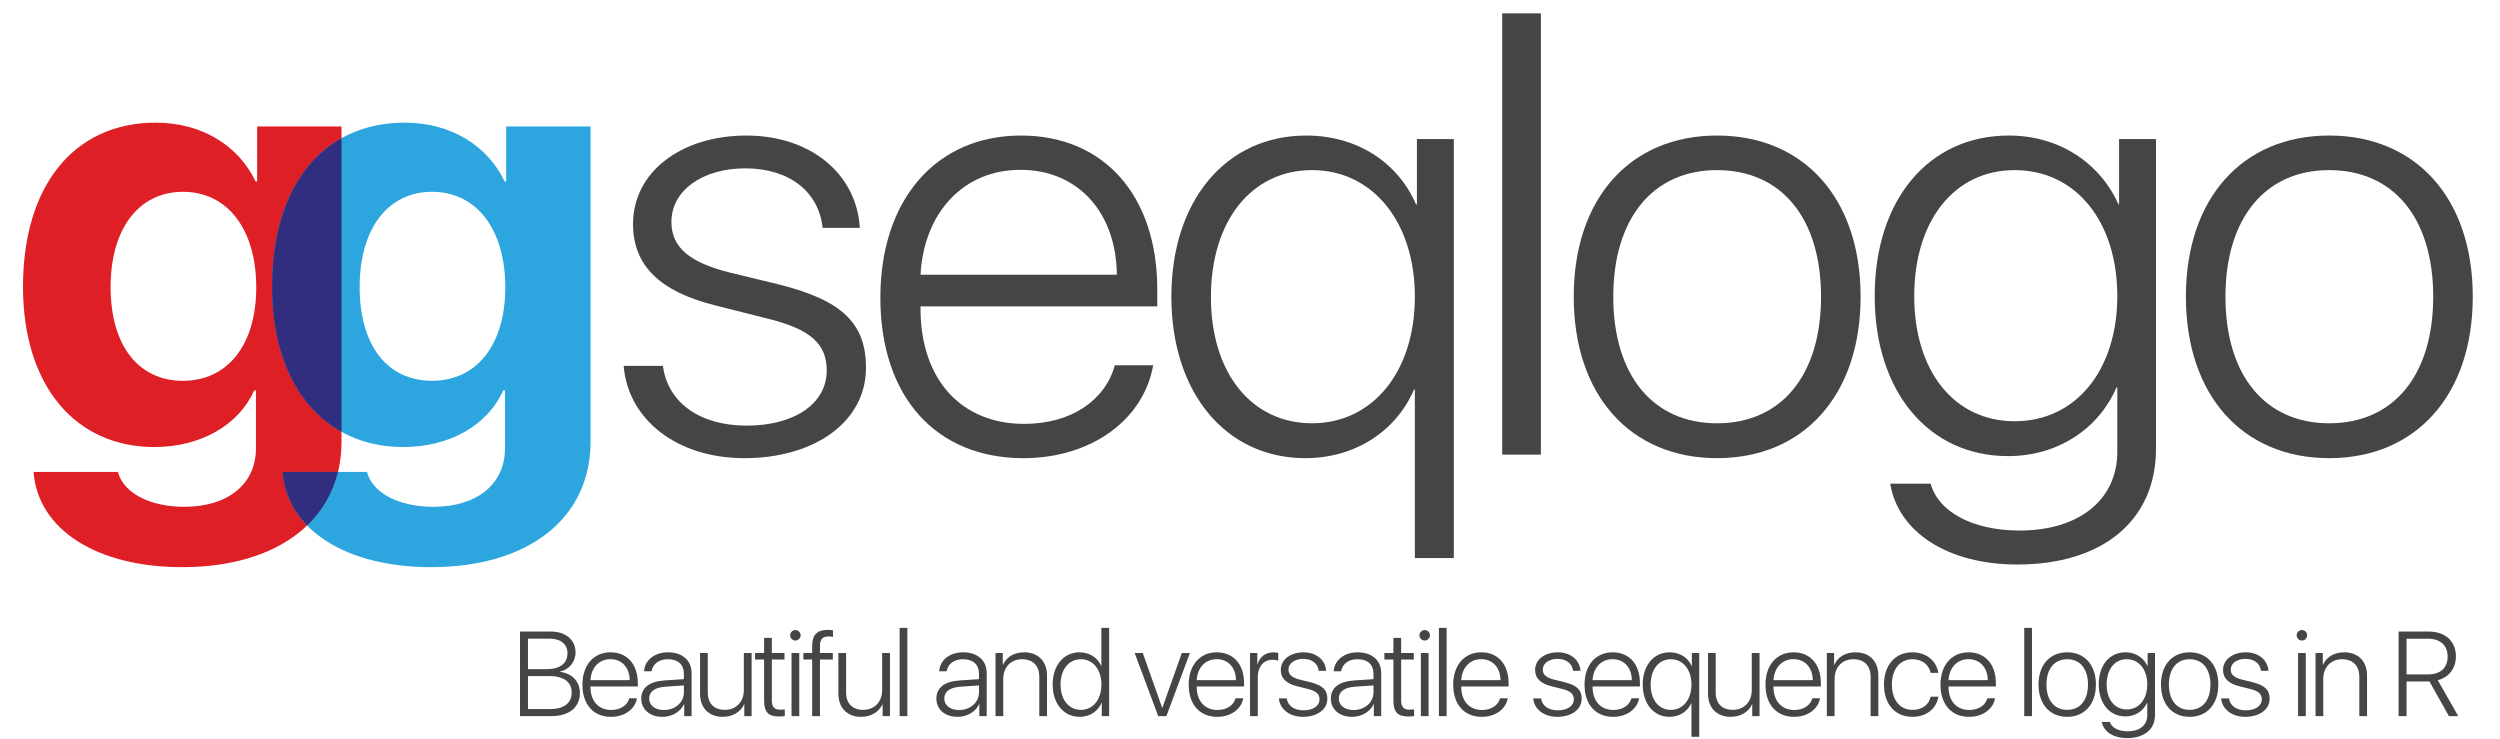
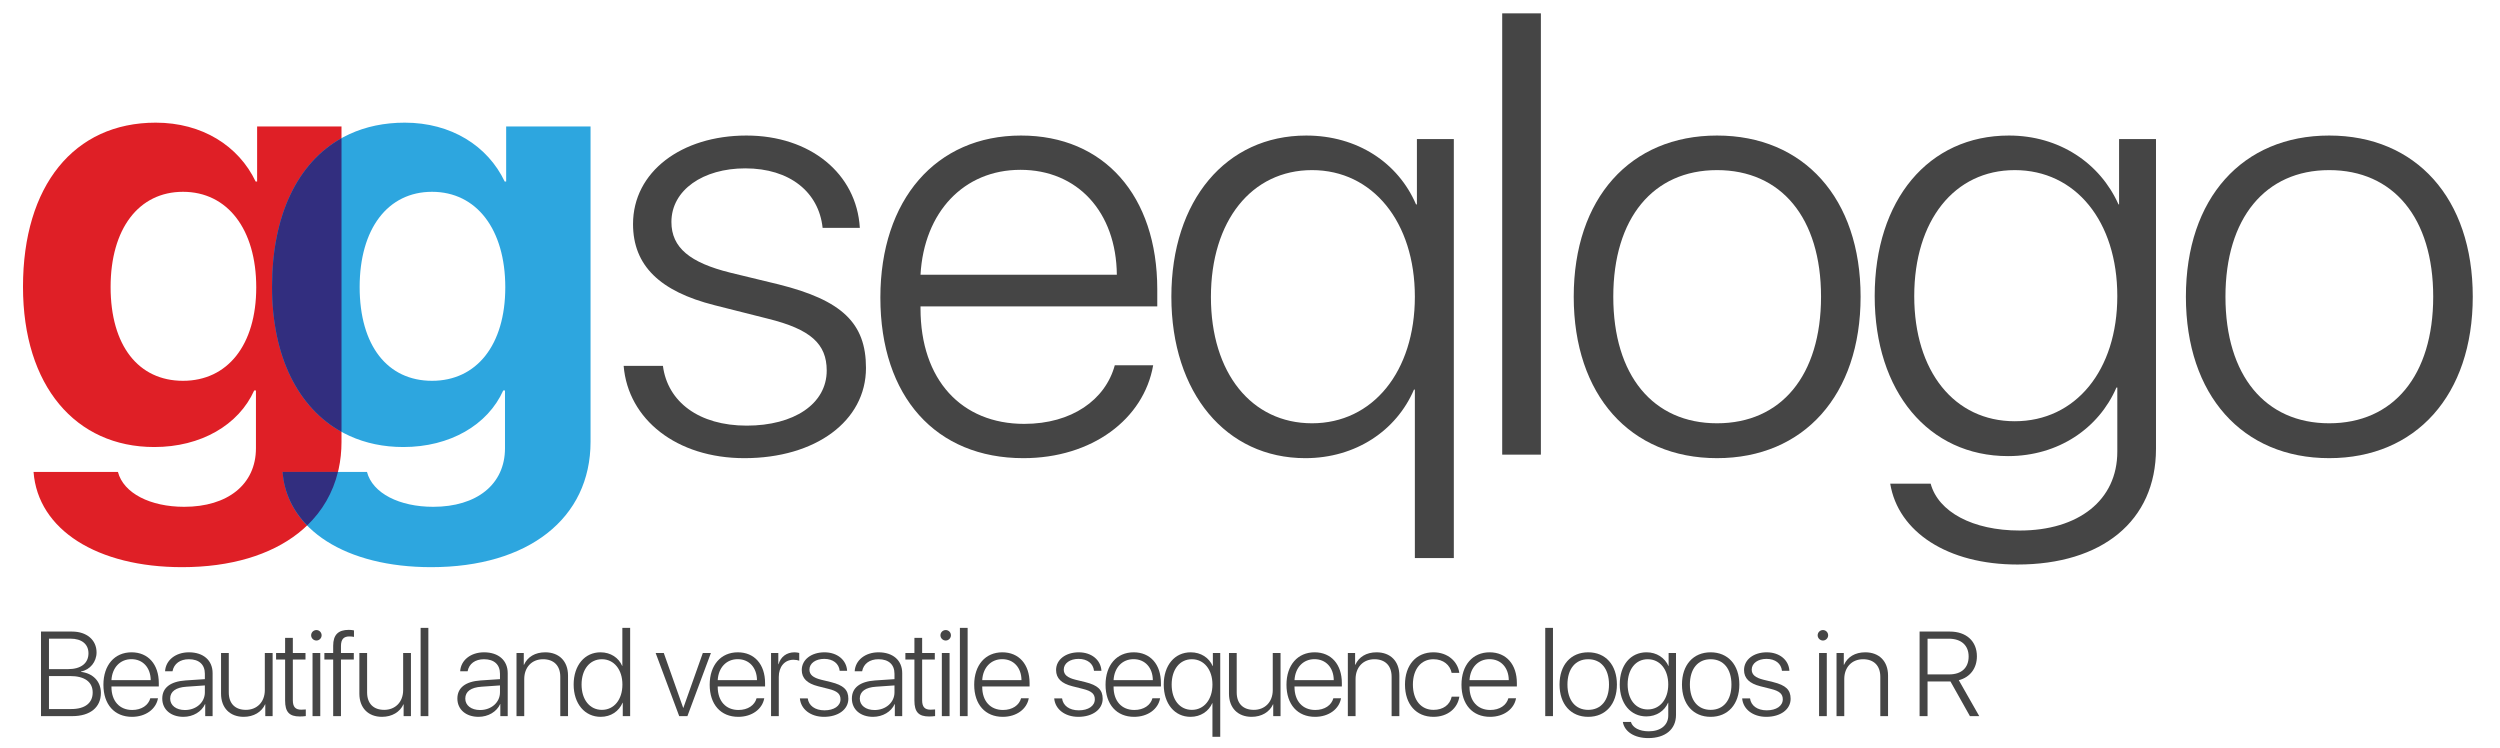
- <svg xmlns="http://www.w3.org/2000/svg" version="1.1" id="Layer_1" x="0px" y="0px" width="416.591px" height="123px" viewBox="0 0 416.591 123" style="enable-background:new 0 0 416.591 123;" xml:space="preserve">
+ <svg xmlns="http://www.w3.org/2000/svg" version="1.1" id="Layer_1" x="0px" y="0px" width="416.591px" height="124.5px" viewBox="0 0 416.591 124.5" style="enable-background:new 0 0 416.591 124.5;" xml:space="preserve">
  <g>
    <g>
      <path style="fill:#DF1F26;" d="M5.59,78.642h14.062c0.928,3.564,5.42,5.811,11.035,5.811c7.227,0,11.963-3.711,11.963-9.766    v-9.619h-0.293c-2.588,5.762-8.887,9.424-16.65,9.424c-13.086,0-21.875-10.156-21.875-26.709c0-16.846,8.496-27.344,22.119-27.344    c7.715,0,13.818,3.857,16.65,9.814h0.244v-9.18h14.062v52.539c0,12.793-10.4,20.898-26.562,20.898    C16.234,94.511,6.322,88.31,5.59,78.642z M42.699,47.88c0-9.668-4.785-15.918-12.207-15.918c-7.373,0-12.061,6.152-12.061,15.869    c0,9.766,4.639,15.625,12.061,15.625S42.699,57.5,42.699,47.88z" />
    </g>
    <g>
      <path style="fill:#2DA6DF;" d="M47.09,78.642h14.062c0.928,3.564,5.42,5.811,11.035,5.811c7.227,0,11.963-3.711,11.963-9.766    v-9.619h-0.293c-2.588,5.762-8.887,9.424-16.65,9.424c-13.086,0-21.875-10.156-21.875-26.709c0-16.846,8.496-27.344,22.119-27.344    c7.715,0,13.818,3.857,16.65,9.814h0.244v-9.18h14.062v52.539c0,12.793-10.4,20.898-26.562,20.898    C57.734,94.511,47.822,88.31,47.09,78.642z M84.199,47.88c0-9.668-4.785-15.918-12.207-15.918    c-7.373,0-12.061,6.152-12.061,15.869c0,9.766,4.639,15.625,12.061,15.625S84.199,57.5,84.199,47.88z" />
    </g>
    <g>
      <path style="fill:#322E7F;" d="M47.09,78.642c0.262,3.458,1.716,6.463,4.1,8.909c2.527-2.427,4.277-5.429,5.126-8.909H47.09z" />
      <path style="fill:#322E7F;" d="M56.908,71.953V23.032c-7.316,4.092-11.576,12.829-11.576,24.751    C45.332,59.475,49.721,67.969,56.908,71.953z" />
    </g>
  </g>
  <g>
    <path style="fill:#454545;" d="M124.383,22.586c10.645,0,18.359,6.348,18.896,15.381h-6.201c-0.635-5.957-5.469-9.912-12.891-9.912   c-7.031,0-12.305,3.613-12.305,8.936c0,4.297,3.125,6.787,9.814,8.447l8.057,1.953c10.547,2.637,14.551,6.445,14.551,13.916   c0,8.887-8.447,15.039-20.264,15.039c-11.279,0-19.385-6.445-20.117-15.381h6.543c0.781,6.006,6.006,9.961,13.965,9.961   c7.861,0,13.33-3.613,13.33-9.18c0-4.443-2.686-6.885-9.814-8.643l-8.887-2.246c-9.082-2.295-13.574-6.592-13.574-13.525   C105.486,28.641,113.543,22.586,124.383,22.586z" />
    <path style="fill:#454545;" d="M192.16,60.867c-1.562,8.984-10.205,15.479-21.631,15.479c-14.551,0-23.828-10.205-23.828-26.758   c0-16.309,9.277-27.002,23.438-27.002c13.818,0,22.705,10.01,22.705,25.635v2.832h-39.453v0.342   c0,11.914,6.836,19.238,17.285,19.238c7.91,0,13.525-4.004,15.088-9.766H192.16z M153.391,45.779h32.715   c-0.098-10.449-6.543-17.48-16.064-17.48C160.617,28.299,153.977,35.33,153.391,45.779z" />
    <path style="fill:#454545;" d="M235.963,34.061h0.146V23.172h6.152v69.824h-6.494V64.92h-0.146   c-2.93,6.836-9.717,11.426-18.115,11.426c-13.184,0-22.314-10.84-22.314-26.904s9.131-26.855,22.461-26.855   C226.197,22.586,232.984,27.127,235.963,34.061z M235.768,49.441c0-12.451-7.031-21.094-17.139-21.094   c-10.059,0-16.846,8.447-16.846,21.143s6.787,21.045,16.846,21.045C228.736,70.535,235.768,61.941,235.768,49.441z" />
    <path style="fill:#454545;" d="M250.322,2.225h6.445V75.76h-6.445V2.225z" />
    <path style="fill:#454545;" d="M262.24,49.441c0-16.406,9.424-26.855,23.877-26.855s23.926,10.449,23.926,26.855   s-9.473,26.904-23.926,26.904S262.24,65.848,262.24,49.441z M303.451,49.441c0-13.135-6.641-21.094-17.334-21.094   c-10.645,0-17.285,8.008-17.285,21.094c0,13.135,6.641,21.094,17.285,21.094C296.811,70.535,303.451,62.576,303.451,49.441z" />
    <path style="fill:#454545;" d="M314.979,80.594h6.738c1.27,4.688,6.982,7.812,14.844,7.812c9.766,0,16.26-5.029,16.26-13.135   V64.578h-0.146c-2.93,6.787-9.668,11.426-18.066,11.426c-13.232,0-22.217-10.742-22.217-26.66c0-16.064,8.984-26.758,22.363-26.758   c8.398,0,15.186,4.59,18.262,11.475h0.098V23.172h6.152v51.611c0,12.061-9.033,19.287-23.096,19.287   C324.549,94.07,316.297,88.65,314.979,80.594z M352.82,49.344c0-12.451-6.934-20.996-17.09-20.996   c-10.059,0-16.748,8.398-16.748,20.996c0,12.549,6.689,20.85,16.748,20.85C345.887,70.193,352.82,61.697,352.82,49.344z" />
    <path style="fill:#454545;" d="M364.25,49.441c0-16.406,9.424-26.855,23.877-26.855s23.926,10.449,23.926,26.855   s-9.473,26.904-23.926,26.904S364.25,65.848,364.25,49.441z M405.461,49.441c0-13.135-6.641-21.094-17.334-21.094   c-10.645,0-17.285,8.008-17.285,21.094c0,13.135,6.641,21.094,17.285,21.094C398.82,70.535,405.461,62.576,405.461,49.441z" />
  </g>
  <g>
-     <path style="fill:#454545;" d="M86.651,119.333v-14.092h5.186c2.422,0,4.072,1.396,4.072,3.477c0,1.562-1.084,2.9-2.578,3.174   v0.068c1.943,0.234,3.301,1.553,3.301,3.506c0,2.402-1.787,3.867-4.766,3.867H86.651z M87.979,111.501h3.184   c2.139,0,3.398-0.977,3.398-2.637c0-1.533-1.133-2.441-3.008-2.441h-3.574V111.501z M91.69,118.152   c2.295,0,3.574-1.006,3.574-2.754c0-1.758-1.328-2.744-3.76-2.744h-3.525v5.498H91.69z" />
-     <path style="fill:#454545;" d="M106.144,116.355c-0.312,1.797-2.041,3.096-4.326,3.096c-2.91,0-4.766-2.041-4.766-5.352   c0-3.262,1.855-5.4,4.688-5.4c2.764,0,4.541,2.002,4.541,5.127v0.566H98.39v0.068c0,2.383,1.367,3.848,3.457,3.848   c1.582,0,2.705-0.801,3.018-1.953H106.144z M98.39,113.337h6.543c-0.02-2.09-1.309-3.496-3.213-3.496   C99.835,109.841,98.507,111.248,98.39,113.337z" />
-     <path style="fill:#454545;" d="M106.857,116.404c0-1.797,1.348-2.842,3.867-3.018l3.232-0.215v-0.898   c0-1.533-0.967-2.422-2.666-2.422c-1.465,0-2.49,0.752-2.725,2.002h-1.24c0.107-1.846,1.768-3.154,3.975-3.154   c2.412,0,3.945,1.348,3.945,3.467v7.168h-1.23v-2.012h-0.029c-0.566,1.279-1.992,2.129-3.604,2.129   C108.283,119.451,106.857,118.22,106.857,116.404z M113.957,115.378v-1.162l-3.076,0.215c-1.768,0.117-2.705,0.801-2.705,1.982   c0,1.133,0.996,1.904,2.461,1.904C112.521,118.318,113.957,117.039,113.957,115.378z" />
-     <path style="fill:#454545;" d="M125.247,119.333h-1.221v-1.973h-0.029c-0.576,1.289-1.904,2.09-3.574,2.09   c-2.285,0-3.77-1.484-3.77-3.857v-6.777h1.289v6.562c0,1.875,1.074,2.91,2.852,2.91c1.836,0,3.154-1.299,3.154-3.291v-6.182h1.299   V119.333z" />
-     <path style="fill:#454545;" d="M128.617,106.296v2.52h2.109v1.084h-2.109v6.797c0,1.094,0.43,1.562,1.406,1.562   c0.137,0,0.674-0.029,0.752-0.039v1.104c-0.137,0.039-0.732,0.068-1.006,0.068c-1.738,0-2.441-0.752-2.441-2.646V109.9h-1.504   v-1.084h1.504v-2.52H128.617z" />
-     <path style="fill:#454545;" d="M131.665,105.867c0-0.488,0.4-0.879,0.879-0.879s0.869,0.391,0.869,0.879   c0,0.469-0.391,0.869-0.869,0.869S131.665,106.335,131.665,105.867z M131.899,108.816h1.289v10.518h-1.289V108.816z" />
-     <path style="fill:#454545;" d="M135.337,109.9h-1.465v-1.084h1.465v-1.201c0-1.846,0.85-2.656,2.598-2.656   c0.322,0,0.605,0.029,0.869,0.088v1.084c-0.215-0.049-0.498-0.078-0.762-0.078c-0.938,0-1.396,0.449-1.406,1.582v1.182h2.139v1.084   h-2.139v9.434h-1.299V109.9z" />
-     <path style="fill:#454545;" d="M148.297,119.333h-1.221v-1.973h-0.029c-0.576,1.289-1.904,2.09-3.574,2.09   c-2.285,0-3.77-1.484-3.77-3.857v-6.777h1.289v6.562c0,1.875,1.074,2.91,2.852,2.91c1.836,0,3.154-1.299,3.154-3.291v-6.182h1.299   V119.333z" />
-     <path style="fill:#454545;" d="M149.909,104.626h1.289v14.707h-1.289V104.626z" />
-     <path style="fill:#454545;" d="M156.034,116.404c0-1.797,1.348-2.842,3.867-3.018l3.232-0.215v-0.898   c0-1.533-0.967-2.422-2.666-2.422c-1.465,0-2.49,0.752-2.725,2.002h-1.24c0.107-1.846,1.768-3.154,3.975-3.154   c2.412,0,3.945,1.348,3.945,3.467v7.168h-1.23v-2.012h-0.029c-0.566,1.279-1.992,2.129-3.604,2.129   C157.459,119.451,156.034,118.22,156.034,116.404z M163.133,115.378v-1.162l-3.076,0.215c-1.768,0.117-2.705,0.801-2.705,1.982   c0,1.133,0.996,1.904,2.461,1.904C161.698,118.318,163.133,117.039,163.133,115.378z" />
-     <path style="fill:#454545;" d="M165.888,108.816h1.211v1.963h0.039c0.586-1.309,1.836-2.08,3.535-2.08   c2.314,0,3.799,1.484,3.799,3.867v6.768h-1.289v-6.562c0-1.855-1.084-2.92-2.871-2.92c-1.875,0-3.135,1.338-3.135,3.301v6.182   h-1.289V108.816z" />
-     <path style="fill:#454545;" d="M175.41,114.07c0-3.213,1.855-5.371,4.473-5.371c1.699,0,3.047,0.918,3.613,2.275h0.029v-6.348   h1.299v14.707h-1.23v-2.236h-0.029c-0.605,1.426-1.943,2.354-3.652,2.354C177.275,119.451,175.41,117.283,175.41,114.07z    M176.729,114.07c0,2.539,1.377,4.219,3.389,4.219c2.021,0,3.418-1.709,3.418-4.219c0-2.49-1.396-4.219-3.418-4.219   C178.105,109.851,176.729,111.541,176.729,114.07z" />
-     <path style="fill:#454545;" d="M194.367,119.333H193l-3.926-10.518h1.357l3.232,9.141h0.029l3.242-9.141h1.348L194.367,119.333z" />
-     <path style="fill:#454545;" d="M207.17,116.355c-0.312,1.797-2.041,3.096-4.326,3.096c-2.91,0-4.766-2.041-4.766-5.352   c0-3.262,1.855-5.4,4.688-5.4c2.764,0,4.541,2.002,4.541,5.127v0.566h-7.891v0.068c0,2.383,1.367,3.848,3.457,3.848   c1.582,0,2.705-0.801,3.018-1.953H207.17z M199.417,113.337h6.543c-0.02-2.09-1.309-3.496-3.213-3.496   C200.862,109.841,199.534,111.248,199.417,113.337z" />
-     <path style="fill:#454545;" d="M208.304,108.816h1.211v1.865h0.039c0.361-1.25,1.357-1.982,2.666-1.982   c0.273,0,0.615,0.059,0.781,0.107v1.289c-0.166-0.078-0.596-0.156-0.957-0.156c-1.494,0-2.451,1.172-2.451,2.871v6.523h-1.289   V108.816z" />
-     <path style="fill:#454545;" d="M217.201,108.699c2.129,0,3.672,1.27,3.779,3.076h-1.24c-0.127-1.191-1.094-1.982-2.578-1.982   c-1.406,0-2.461,0.723-2.461,1.787c0,0.859,0.625,1.357,1.963,1.689l1.611,0.391c2.109,0.527,2.91,1.289,2.91,2.783   c0,1.777-1.689,3.008-4.053,3.008c-2.256,0-3.877-1.289-4.023-3.076h1.309c0.156,1.201,1.201,1.992,2.793,1.992   c1.572,0,2.666-0.723,2.666-1.836c0-0.889-0.537-1.377-1.963-1.729l-1.777-0.449c-1.816-0.459-2.715-1.318-2.715-2.705   C213.422,109.91,215.033,108.699,217.201,108.699z" />
-     <path style="fill:#454545;" d="M221.772,116.404c0-1.797,1.348-2.842,3.867-3.018l3.232-0.215v-0.898   c0-1.533-0.967-2.422-2.666-2.422c-1.465,0-2.49,0.752-2.725,2.002h-1.24c0.107-1.846,1.768-3.154,3.975-3.154   c2.412,0,3.945,1.348,3.945,3.467v7.168h-1.23v-2.012h-0.029c-0.566,1.279-1.992,2.129-3.604,2.129   C223.198,119.451,221.772,118.22,221.772,116.404z M228.872,115.378v-1.162l-3.076,0.215c-1.768,0.117-2.705,0.801-2.705,1.982   c0,1.133,0.996,1.904,2.461,1.904C227.437,118.318,228.872,117.039,228.872,115.378z" />
-     <path style="fill:#454545;" d="M233.482,106.296v2.52h2.109v1.084h-2.109v6.797c0,1.094,0.43,1.562,1.406,1.562   c0.137,0,0.674-0.029,0.752-0.039v1.104c-0.137,0.039-0.732,0.068-1.006,0.068c-1.738,0-2.441-0.752-2.441-2.646V109.9h-1.504   v-1.084h1.504v-2.52H233.482z" />
-     <path style="fill:#454545;" d="M236.53,105.867c0-0.488,0.4-0.879,0.879-0.879s0.869,0.391,0.869,0.879   c0,0.469-0.391,0.869-0.869,0.869S236.53,106.335,236.53,105.867z M236.764,108.816h1.289v10.518h-1.289V108.816z" />
-     <path style="fill:#454545;" d="M239.773,104.626h1.289v14.707h-1.289V104.626z" />
-     <path style="fill:#454545;" d="M251.248,116.355c-0.312,1.797-2.041,3.096-4.326,3.096c-2.91,0-4.766-2.041-4.766-5.352   c0-3.262,1.855-5.4,4.688-5.4c2.764,0,4.541,2.002,4.541,5.127v0.566h-7.891v0.068c0,2.383,1.367,3.848,3.457,3.848   c1.582,0,2.705-0.801,3.018-1.953H251.248z M243.494,113.337h6.543c-0.02-2.09-1.309-3.496-3.213-3.496   C244.939,109.841,243.611,111.248,243.494,113.337z" />
-     <path style="fill:#454545;" d="M259.58,108.699c2.129,0,3.672,1.27,3.779,3.076h-1.24c-0.127-1.191-1.094-1.982-2.578-1.982   c-1.406,0-2.461,0.723-2.461,1.787c0,0.859,0.625,1.357,1.963,1.689l1.611,0.391c2.109,0.527,2.91,1.289,2.91,2.783   c0,1.777-1.689,3.008-4.053,3.008c-2.256,0-3.877-1.289-4.023-3.076h1.309c0.156,1.201,1.201,1.992,2.793,1.992   c1.572,0,2.666-0.723,2.666-1.836c0-0.889-0.537-1.377-1.963-1.729l-1.777-0.449c-1.816-0.459-2.715-1.318-2.715-2.705   C255.8,109.91,257.412,108.699,259.58,108.699z" />
-     <path style="fill:#454545;" d="M273.135,116.355c-0.312,1.797-2.041,3.096-4.326,3.096c-2.91,0-4.766-2.041-4.766-5.352   c0-3.262,1.855-5.4,4.688-5.4c2.764,0,4.541,2.002,4.541,5.127v0.566h-7.891v0.068c0,2.383,1.367,3.848,3.457,3.848   c1.582,0,2.705-0.801,3.018-1.953H273.135z M265.381,113.337h6.543c-0.02-2.09-1.309-3.496-3.213-3.496   C266.827,109.841,265.499,111.248,265.381,113.337z" />
-     <path style="fill:#454545;" d="M281.896,110.994h0.029v-2.178h1.23v13.965h-1.299v-5.615h-0.029   c-0.586,1.367-1.943,2.285-3.623,2.285c-2.637,0-4.463-2.168-4.463-5.381s1.826-5.371,4.492-5.371   C279.943,108.699,281.3,109.607,281.896,110.994z M281.857,114.07c0-2.49-1.406-4.219-3.428-4.219   c-2.012,0-3.369,1.689-3.369,4.229s1.357,4.209,3.369,4.209C280.451,118.289,281.857,116.57,281.857,114.07z" />
-     <path style="fill:#454545;" d="M293.205,119.333h-1.221v-1.973h-0.029c-0.576,1.289-1.904,2.09-3.574,2.09   c-2.285,0-3.77-1.484-3.77-3.857v-6.777h1.289v6.562c0,1.875,1.074,2.91,2.852,2.91c1.836,0,3.154-1.299,3.154-3.291v-6.182h1.299   V119.333z" />
-     <path style="fill:#454545;" d="M303.284,116.355c-0.312,1.797-2.041,3.096-4.326,3.096c-2.91,0-4.766-2.041-4.766-5.352   c0-3.262,1.855-5.4,4.688-5.4c2.764,0,4.541,2.002,4.541,5.127v0.566h-7.891v0.068c0,2.383,1.367,3.848,3.457,3.848   c1.582,0,2.705-0.801,3.018-1.953H303.284z M295.53,113.337h6.543c-0.02-2.09-1.309-3.496-3.213-3.496   C296.976,109.841,295.647,111.248,295.53,113.337z" />
-     <path style="fill:#454545;" d="M304.417,108.816h1.211v1.963h0.039c0.586-1.309,1.836-2.08,3.535-2.08   c2.314,0,3.799,1.484,3.799,3.867v6.768h-1.289v-6.562c0-1.855-1.084-2.92-2.871-2.92c-1.875,0-3.135,1.338-3.135,3.301v6.182   h-1.289V108.816z" />
-     <path style="fill:#454545;" d="M321.713,112.126c-0.254-1.289-1.357-2.275-3.037-2.275c-2.061,0-3.418,1.66-3.418,4.219   c0,2.607,1.367,4.219,3.428,4.219c1.611,0,2.734-0.82,3.037-2.197h1.279c-0.303,1.982-1.992,3.359-4.316,3.359   c-2.861,0-4.746-2.061-4.746-5.381c0-3.252,1.875-5.371,4.727-5.371c2.461,0,4.072,1.572,4.326,3.428H321.713z" />
-     <path style="fill:#454545;" d="M332.447,116.355c-0.312,1.797-2.041,3.096-4.326,3.096c-2.91,0-4.766-2.041-4.766-5.352   c0-3.262,1.855-5.4,4.688-5.4c2.764,0,4.541,2.002,4.541,5.127v0.566h-7.891v0.068c0,2.383,1.367,3.848,3.457,3.848   c1.582,0,2.705-0.801,3.018-1.953H332.447z M324.693,113.337h6.543c-0.02-2.09-1.309-3.496-3.213-3.496   C326.138,109.841,324.81,111.248,324.693,113.337z" />
-     <path style="fill:#454545;" d="M337.312,104.626h1.289v14.707h-1.289V104.626z" />
-     <path style="fill:#454545;" d="M339.695,114.07c0-3.281,1.885-5.371,4.775-5.371s4.785,2.09,4.785,5.371s-1.895,5.381-4.785,5.381   S339.695,117.351,339.695,114.07z M347.937,114.07c0-2.627-1.328-4.219-3.467-4.219c-2.129,0-3.457,1.602-3.457,4.219   c0,2.627,1.328,4.219,3.457,4.219C346.609,118.289,347.937,116.697,347.937,114.07z" />
-     <path style="fill:#454545;" d="M350.243,120.3h1.348c0.254,0.938,1.396,1.562,2.969,1.562c1.953,0,3.252-1.006,3.252-2.627v-2.139   h-0.029c-0.586,1.357-1.934,2.285-3.613,2.285c-2.646,0-4.443-2.148-4.443-5.332c0-3.213,1.797-5.352,4.473-5.352   c1.68,0,3.037,0.918,3.652,2.295h0.02v-2.178h1.23v10.322c0,2.412-1.807,3.857-4.619,3.857   C352.157,122.996,350.506,121.912,350.243,120.3z M357.811,114.05c0-2.49-1.387-4.199-3.418-4.199c-2.012,0-3.35,1.68-3.35,4.199   c0,2.51,1.338,4.17,3.35,4.17C356.424,118.22,357.811,116.521,357.811,114.05z" />
-     <path style="fill:#454545;" d="M360.097,114.07c0-3.281,1.885-5.371,4.775-5.371s4.785,2.09,4.785,5.371s-1.895,5.381-4.785,5.381   S360.097,117.351,360.097,114.07z M368.339,114.07c0-2.627-1.328-4.219-3.467-4.219c-2.129,0-3.457,1.602-3.457,4.219   c0,2.627,1.328,4.219,3.457,4.219C367.011,118.289,368.339,116.697,368.339,114.07z" />
-     <path style="fill:#454545;" d="M374.219,108.699c2.129,0,3.672,1.27,3.779,3.076h-1.24c-0.127-1.191-1.094-1.982-2.578-1.982   c-1.406,0-2.461,0.723-2.461,1.787c0,0.859,0.625,1.357,1.963,1.689l1.611,0.391c2.109,0.527,2.91,1.289,2.91,2.783   c0,1.777-1.689,3.008-4.053,3.008c-2.256,0-3.877-1.289-4.023-3.076h1.309c0.156,1.201,1.201,1.992,2.793,1.992   c1.572,0,2.666-0.723,2.666-1.836c0-0.889-0.537-1.377-1.963-1.729l-1.777-0.449c-1.816-0.459-2.715-1.318-2.715-2.705   C370.439,109.91,372.051,108.699,374.219,108.699z" />
-     <path style="fill:#454545;" d="M382.707,105.867c0-0.488,0.4-0.879,0.879-0.879s0.869,0.391,0.869,0.879   c0,0.469-0.391,0.869-0.869,0.869S382.707,106.335,382.707,105.867z M382.941,108.816h1.289v10.518h-1.289V108.816z" />
-     <path style="fill:#454545;" d="M385.852,108.816h1.211v1.963h0.039c0.586-1.309,1.836-2.08,3.535-2.08   c2.314,0,3.799,1.484,3.799,3.867v6.768h-1.289v-6.562c0-1.855-1.084-2.92-2.871-2.92c-1.875,0-3.135,1.338-3.135,3.301v6.182   h-1.289V108.816z" />
-     <path style="fill:#454545;" d="M401.02,119.333h-1.328v-14.092h5.039c2.754,0,4.512,1.611,4.512,4.121   c0,1.992-1.133,3.496-3.018,3.984l3.408,5.986h-1.553l-3.242-5.771c-0.059,0-0.146,0-0.215,0h-3.604V119.333z M401.02,112.38h3.604   c2.041,0,3.242-1.094,3.242-2.979c0-1.865-1.24-2.969-3.291-2.969h-3.555V112.38z" />
+     <path style="fill:#454545;" d="M6.832,119.333v-14.092h5.186c2.422,0,4.072,1.396,4.072,3.477c0,1.562-1.084,2.9-2.578,3.174v0.068   c1.943,0.234,3.301,1.553,3.301,3.506c0,2.402-1.787,3.867-4.766,3.867H6.832z M8.16,111.501h3.184   c2.139,0,3.398-0.977,3.398-2.637c0-1.533-1.133-2.441-3.008-2.441H8.16V111.501z M11.871,118.152c2.295,0,3.574-1.006,3.574-2.754   c0-1.758-1.328-2.744-3.76-2.744H8.16v5.498H11.871z" />
+     <path style="fill:#454545;" d="M26.325,116.355c-0.312,1.797-2.041,3.096-4.326,3.096c-2.91,0-4.766-2.041-4.766-5.352   c0-3.262,1.855-5.4,4.688-5.4c2.764,0,4.541,2.002,4.541,5.127v0.566h-7.891v0.068c0,2.383,1.367,3.848,3.457,3.848   c1.582,0,2.705-0.801,3.018-1.953H26.325z M18.571,113.337h6.543c-0.02-2.09-1.309-3.496-3.213-3.496   C20.017,109.841,18.688,111.248,18.571,113.337z" />
+     <path style="fill:#454545;" d="M27.039,116.404c0-1.797,1.348-2.842,3.867-3.018l3.232-0.215v-0.898   c0-1.533-0.967-2.422-2.666-2.422c-1.465,0-2.49,0.752-2.725,2.002h-1.24c0.107-1.846,1.768-3.154,3.975-3.154   c2.412,0,3.945,1.348,3.945,3.467v7.168h-1.23v-2.012h-0.029c-0.566,1.279-1.992,2.129-3.604,2.129   C28.464,119.451,27.039,118.22,27.039,116.404z M34.138,115.378v-1.162l-3.076,0.215c-1.768,0.117-2.705,0.801-2.705,1.982   c0,1.133,0.996,1.904,2.461,1.904C32.703,118.318,34.138,117.039,34.138,115.378z" />
+     <path style="fill:#454545;" d="M45.428,119.333h-1.221v-1.973h-0.029c-0.576,1.289-1.904,2.09-3.574,2.09   c-2.285,0-3.77-1.484-3.77-3.857v-6.777h1.289v6.562c0,1.875,1.074,2.91,2.852,2.91c1.836,0,3.154-1.299,3.154-3.291v-6.182h1.299   V119.333z" />
+     <path style="fill:#454545;" d="M48.798,106.296v2.52h2.109v1.084h-2.109v6.797c0,1.094,0.43,1.562,1.406,1.562   c0.137,0,0.674-0.029,0.752-0.039v1.104c-0.137,0.039-0.732,0.068-1.006,0.068c-1.738,0-2.441-0.752-2.441-2.646V109.9h-1.504   v-1.084h1.504v-2.52H48.798z" />
+     <path style="fill:#454545;" d="M51.846,105.867c0-0.488,0.4-0.879,0.879-0.879s0.869,0.391,0.869,0.879   c0,0.469-0.391,0.869-0.869,0.869S51.846,106.335,51.846,105.867z M52.08,108.816h1.289v10.518H52.08V108.816z" />
+     <path style="fill:#454545;" d="M55.519,109.9h-1.465v-1.084h1.465v-1.201c0-1.846,0.85-2.656,2.598-2.656   c0.322,0,0.605,0.029,0.869,0.088v1.084c-0.215-0.049-0.498-0.078-0.762-0.078c-0.938,0-1.396,0.449-1.406,1.582v1.182h2.139v1.084   h-2.139v9.434h-1.299V109.9z" />
+     <path style="fill:#454545;" d="M68.478,119.333h-1.221v-1.973h-0.029c-0.576,1.289-1.904,2.09-3.574,2.09   c-2.285,0-3.77-1.484-3.77-3.857v-6.777h1.289v6.562c0,1.875,1.074,2.91,2.852,2.91c1.836,0,3.154-1.299,3.154-3.291v-6.182h1.299   V119.333z" />
+     <path style="fill:#454545;" d="M70.09,104.626h1.289v14.707H70.09V104.626z" />
+     <path style="fill:#454545;" d="M76.215,116.404c0-1.797,1.348-2.842,3.867-3.018l3.232-0.215v-0.898   c0-1.533-0.967-2.422-2.666-2.422c-1.465,0-2.49,0.752-2.725,2.002h-1.24c0.107-1.846,1.768-3.154,3.975-3.154   c2.412,0,3.945,1.348,3.945,3.467v7.168h-1.23v-2.012h-0.029c-0.566,1.279-1.992,2.129-3.604,2.129   C77.641,119.451,76.215,118.22,76.215,116.404z M83.314,115.378v-1.162l-3.076,0.215c-1.768,0.117-2.705,0.801-2.705,1.982   c0,1.133,0.996,1.904,2.461,1.904C81.879,118.318,83.314,117.039,83.314,115.378z" />
+     <path style="fill:#454545;" d="M86.069,108.816h1.211v1.963h0.039c0.586-1.309,1.836-2.08,3.535-2.08   c2.314,0,3.799,1.484,3.799,3.867v6.768h-1.289v-6.562c0-1.855-1.084-2.92-2.871-2.92c-1.875,0-3.135,1.338-3.135,3.301v6.182   h-1.289V108.816z" />
+     <path style="fill:#454545;" d="M95.591,114.07c0-3.213,1.855-5.371,4.473-5.371c1.699,0,3.047,0.918,3.613,2.275h0.029v-6.348   h1.299v14.707h-1.23v-2.236h-0.029c-0.605,1.426-1.943,2.354-3.652,2.354C97.457,119.451,95.591,117.283,95.591,114.07z    M96.91,114.07c0,2.539,1.377,4.219,3.389,4.219c2.021,0,3.418-1.709,3.418-4.219c0-2.49-1.396-4.219-3.418-4.219   C98.287,109.851,96.91,111.541,96.91,114.07z" />
+     <path style="fill:#454545;" d="M114.548,119.333h-1.367l-3.926-10.518h1.357l3.232,9.141h0.029l3.242-9.141h1.348L114.548,119.333z   " />
+     <path style="fill:#454545;" d="M127.352,116.355c-0.312,1.797-2.041,3.096-4.326,3.096c-2.91,0-4.766-2.041-4.766-5.352   c0-3.262,1.855-5.4,4.688-5.4c2.764,0,4.541,2.002,4.541,5.127v0.566h-7.891v0.068c0,2.383,1.367,3.848,3.457,3.848   c1.582,0,2.705-0.801,3.018-1.953H127.352z M119.598,113.337h6.543c-0.02-2.09-1.309-3.496-3.213-3.496   C121.043,109.841,119.715,111.248,119.598,113.337z" />
+     <path style="fill:#454545;" d="M128.485,108.816h1.211v1.865h0.039c0.361-1.25,1.357-1.982,2.666-1.982   c0.273,0,0.615,0.059,0.781,0.107v1.289c-0.166-0.078-0.596-0.156-0.957-0.156c-1.494,0-2.451,1.172-2.451,2.871v6.523h-1.289   V108.816z" />
+     <path style="fill:#454545;" d="M137.382,108.699c2.129,0,3.672,1.27,3.779,3.076h-1.24c-0.127-1.191-1.094-1.982-2.578-1.982   c-1.406,0-2.461,0.723-2.461,1.787c0,0.859,0.625,1.357,1.963,1.689l1.611,0.391c2.109,0.527,2.91,1.289,2.91,2.783   c0,1.777-1.689,3.008-4.053,3.008c-2.256,0-3.877-1.289-4.023-3.076h1.309c0.156,1.201,1.201,1.992,2.793,1.992   c1.572,0,2.666-0.723,2.666-1.836c0-0.889-0.537-1.377-1.963-1.729l-1.777-0.449c-1.816-0.459-2.715-1.318-2.715-2.705   C133.603,109.91,135.214,108.699,137.382,108.699z" />
+     <path style="fill:#454545;" d="M141.954,116.404c0-1.797,1.348-2.842,3.867-3.018l3.232-0.215v-0.898   c0-1.533-0.967-2.422-2.666-2.422c-1.465,0-2.49,0.752-2.725,2.002h-1.24c0.107-1.846,1.768-3.154,3.975-3.154   c2.412,0,3.945,1.348,3.945,3.467v7.168h-1.23v-2.012h-0.029c-0.566,1.279-1.992,2.129-3.604,2.129   C143.379,119.451,141.954,118.22,141.954,116.404z M149.053,115.378v-1.162l-3.076,0.215c-1.768,0.117-2.705,0.801-2.705,1.982   c0,1.133,0.996,1.904,2.461,1.904C147.618,118.318,149.053,117.039,149.053,115.378z" />
+     <path style="fill:#454545;" d="M153.663,106.296v2.52h2.109v1.084h-2.109v6.797c0,1.094,0.43,1.562,1.406,1.562   c0.137,0,0.674-0.029,0.752-0.039v1.104c-0.137,0.039-0.732,0.068-1.006,0.068c-1.738,0-2.441-0.752-2.441-2.646V109.9h-1.504   v-1.084h1.504v-2.52H153.663z" />
+     <path style="fill:#454545;" d="M156.711,105.867c0-0.488,0.4-0.879,0.879-0.879s0.869,0.391,0.869,0.879   c0,0.469-0.391,0.869-0.869,0.869S156.711,106.335,156.711,105.867z M156.945,108.816h1.289v10.518h-1.289V108.816z" />
+     <path style="fill:#454545;" d="M159.954,104.626h1.289v14.707h-1.289V104.626z" />
+     <path style="fill:#454545;" d="M171.429,116.355c-0.312,1.797-2.041,3.096-4.326,3.096c-2.91,0-4.766-2.041-4.766-5.352   c0-3.262,1.855-5.4,4.688-5.4c2.764,0,4.541,2.002,4.541,5.127v0.566h-7.891v0.068c0,2.383,1.367,3.848,3.457,3.848   c1.582,0,2.705-0.801,3.018-1.953H171.429z M163.675,113.337h6.543c-0.02-2.09-1.309-3.496-3.213-3.496   C165.121,109.841,163.792,111.248,163.675,113.337z" />
+     <path style="fill:#454545;" d="M179.761,108.699c2.129,0,3.672,1.27,3.779,3.076h-1.24c-0.127-1.191-1.094-1.982-2.578-1.982   c-1.406,0-2.461,0.723-2.461,1.787c0,0.859,0.625,1.357,1.963,1.689l1.611,0.391c2.109,0.527,2.91,1.289,2.91,2.783   c0,1.777-1.689,3.008-4.053,3.008c-2.256,0-3.877-1.289-4.023-3.076h1.309c0.156,1.201,1.201,1.992,2.793,1.992   c1.572,0,2.666-0.723,2.666-1.836c0-0.889-0.537-1.377-1.963-1.729l-1.777-0.449c-1.816-0.459-2.715-1.318-2.715-2.705   C175.981,109.91,177.593,108.699,179.761,108.699z" />
+     <path style="fill:#454545;" d="M193.316,116.355c-0.312,1.797-2.041,3.096-4.326,3.096c-2.91,0-4.766-2.041-4.766-5.352   c0-3.262,1.855-5.4,4.688-5.4c2.764,0,4.541,2.002,4.541,5.127v0.566h-7.891v0.068c0,2.383,1.367,3.848,3.457,3.848   c1.582,0,2.705-0.801,3.018-1.953H193.316z M185.562,113.337h6.543c-0.02-2.09-1.309-3.496-3.213-3.496   C187.008,109.841,185.68,111.248,185.562,113.337z" />
+     <path style="fill:#454545;" d="M202.077,110.994h0.029v-2.178h1.23v13.965h-1.299v-5.615h-0.029   c-0.586,1.367-1.943,2.285-3.623,2.285c-2.637,0-4.463-2.168-4.463-5.381s1.826-5.371,4.492-5.371   C200.124,108.699,201.481,109.607,202.077,110.994z M202.038,114.07c0-2.49-1.406-4.219-3.428-4.219   c-2.012,0-3.369,1.689-3.369,4.229s1.357,4.209,3.369,4.209C200.632,118.289,202.038,116.57,202.038,114.07z" />
+     <path style="fill:#454545;" d="M213.386,119.333h-1.221v-1.973h-0.029c-0.576,1.289-1.904,2.09-3.574,2.09   c-2.285,0-3.77-1.484-3.77-3.857v-6.777h1.289v6.562c0,1.875,1.074,2.91,2.852,2.91c1.836,0,3.154-1.299,3.154-3.291v-6.182h1.299   V119.333z" />
+     <path style="fill:#454545;" d="M223.465,116.355c-0.312,1.797-2.041,3.096-4.326,3.096c-2.91,0-4.766-2.041-4.766-5.352   c0-3.262,1.855-5.4,4.688-5.4c2.764,0,4.541,2.002,4.541,5.127v0.566h-7.891v0.068c0,2.383,1.367,3.848,3.457,3.848   c1.582,0,2.705-0.801,3.018-1.953H223.465z M215.711,113.337h6.543c-0.02-2.09-1.309-3.496-3.213-3.496   C217.157,109.841,215.829,111.248,215.711,113.337z" />
+     <path style="fill:#454545;" d="M224.599,108.816h1.211v1.963h0.039c0.586-1.309,1.836-2.08,3.535-2.08   c2.314,0,3.799,1.484,3.799,3.867v6.768h-1.289v-6.562c0-1.855-1.084-2.92-2.871-2.92c-1.875,0-3.135,1.338-3.135,3.301v6.182   h-1.289V108.816z" />
+     <path style="fill:#454545;" d="M241.895,112.126c-0.254-1.289-1.357-2.275-3.037-2.275c-2.061,0-3.418,1.66-3.418,4.219   c0,2.607,1.367,4.219,3.428,4.219c1.611,0,2.734-0.82,3.037-2.197h1.279c-0.303,1.982-1.992,3.359-4.316,3.359   c-2.861,0-4.746-2.061-4.746-5.381c0-3.252,1.875-5.371,4.727-5.371c2.461,0,4.072,1.572,4.326,3.428H241.895z" />
+     <path style="fill:#454545;" d="M252.628,116.355c-0.312,1.797-2.041,3.096-4.326,3.096c-2.91,0-4.766-2.041-4.766-5.352   c0-3.262,1.855-5.4,4.688-5.4c2.764,0,4.541,2.002,4.541,5.127v0.566h-7.891v0.068c0,2.383,1.367,3.848,3.457,3.848   c1.582,0,2.705-0.801,3.018-1.953H252.628z M244.874,113.337h6.543c-0.02-2.09-1.309-3.496-3.213-3.496   C246.319,109.841,244.991,111.248,244.874,113.337z" />
+     <path style="fill:#454545;" d="M257.493,104.626h1.289v14.707h-1.289V104.626z" />
+     <path style="fill:#454545;" d="M259.876,114.07c0-3.281,1.885-5.371,4.775-5.371s4.785,2.09,4.785,5.371s-1.895,5.381-4.785,5.381   S259.876,117.351,259.876,114.07z M268.118,114.07c0-2.627-1.328-4.219-3.467-4.219c-2.129,0-3.457,1.602-3.457,4.219   c0,2.627,1.328,4.219,3.457,4.219C266.79,118.289,268.118,116.697,268.118,114.07z" />
+     <path style="fill:#454545;" d="M270.424,120.3h1.348c0.254,0.938,1.396,1.562,2.969,1.562c1.953,0,3.252-1.006,3.252-2.627v-2.139   h-0.029c-0.586,1.357-1.934,2.285-3.613,2.285c-2.646,0-4.443-2.148-4.443-5.332c0-3.213,1.797-5.352,4.473-5.352   c1.68,0,3.037,0.918,3.652,2.295h0.02v-2.178h1.23v10.322c0,2.412-1.807,3.857-4.619,3.857   C272.338,122.996,270.688,121.912,270.424,120.3z M277.992,114.05c0-2.49-1.387-4.199-3.418-4.199c-2.012,0-3.35,1.68-3.35,4.199   c0,2.51,1.338,4.17,3.35,4.17C276.605,118.22,277.992,116.521,277.992,114.05z" />
+     <path style="fill:#454545;" d="M280.278,114.07c0-3.281,1.885-5.371,4.775-5.371s4.785,2.09,4.785,5.371s-1.895,5.381-4.785,5.381   S280.278,117.351,280.278,114.07z M288.521,114.07c0-2.627-1.328-4.219-3.467-4.219c-2.129,0-3.457,1.602-3.457,4.219   c0,2.627,1.328,4.219,3.457,4.219C287.192,118.289,288.521,116.697,288.521,114.07z" />
+     <path style="fill:#454545;" d="M294.4,108.699c2.129,0,3.672,1.27,3.779,3.076h-1.24c-0.127-1.191-1.094-1.982-2.578-1.982   c-1.406,0-2.461,0.723-2.461,1.787c0,0.859,0.625,1.357,1.963,1.689l1.611,0.391c2.109,0.527,2.91,1.289,2.91,2.783   c0,1.777-1.689,3.008-4.053,3.008c-2.256,0-3.877-1.289-4.023-3.076h1.309c0.156,1.201,1.201,1.992,2.793,1.992   c1.572,0,2.666-0.723,2.666-1.836c0-0.889-0.537-1.377-1.963-1.729l-1.777-0.449c-1.816-0.459-2.715-1.318-2.715-2.705   C290.621,109.91,292.232,108.699,294.4,108.699z" />
+     <path style="fill:#454545;" d="M302.888,105.867c0-0.488,0.4-0.879,0.879-0.879s0.869,0.391,0.869,0.879   c0,0.469-0.391,0.869-0.869,0.869S302.888,106.335,302.888,105.867z M303.122,108.816h1.289v10.518h-1.289V108.816z" />
+     <path style="fill:#454545;" d="M306.033,108.816h1.211v1.963h0.039c0.586-1.309,1.836-2.08,3.535-2.08   c2.314,0,3.799,1.484,3.799,3.867v6.768h-1.289v-6.562c0-1.855-1.084-2.92-2.871-2.92c-1.875,0-3.135,1.338-3.135,3.301v6.182   h-1.289V108.816z" />
+     <path style="fill:#454545;" d="M321.201,119.333h-1.328v-14.092h5.039c2.754,0,4.512,1.611,4.512,4.121   c0,1.992-1.133,3.496-3.018,3.984l3.408,5.986h-1.553l-3.242-5.771c-0.059,0-0.146,0-0.215,0h-3.604V119.333z M321.201,112.38   h3.604c2.041,0,3.242-1.094,3.242-2.979c0-1.865-1.24-2.969-3.291-2.969h-3.555V112.38z" />
  </g>
</svg>
